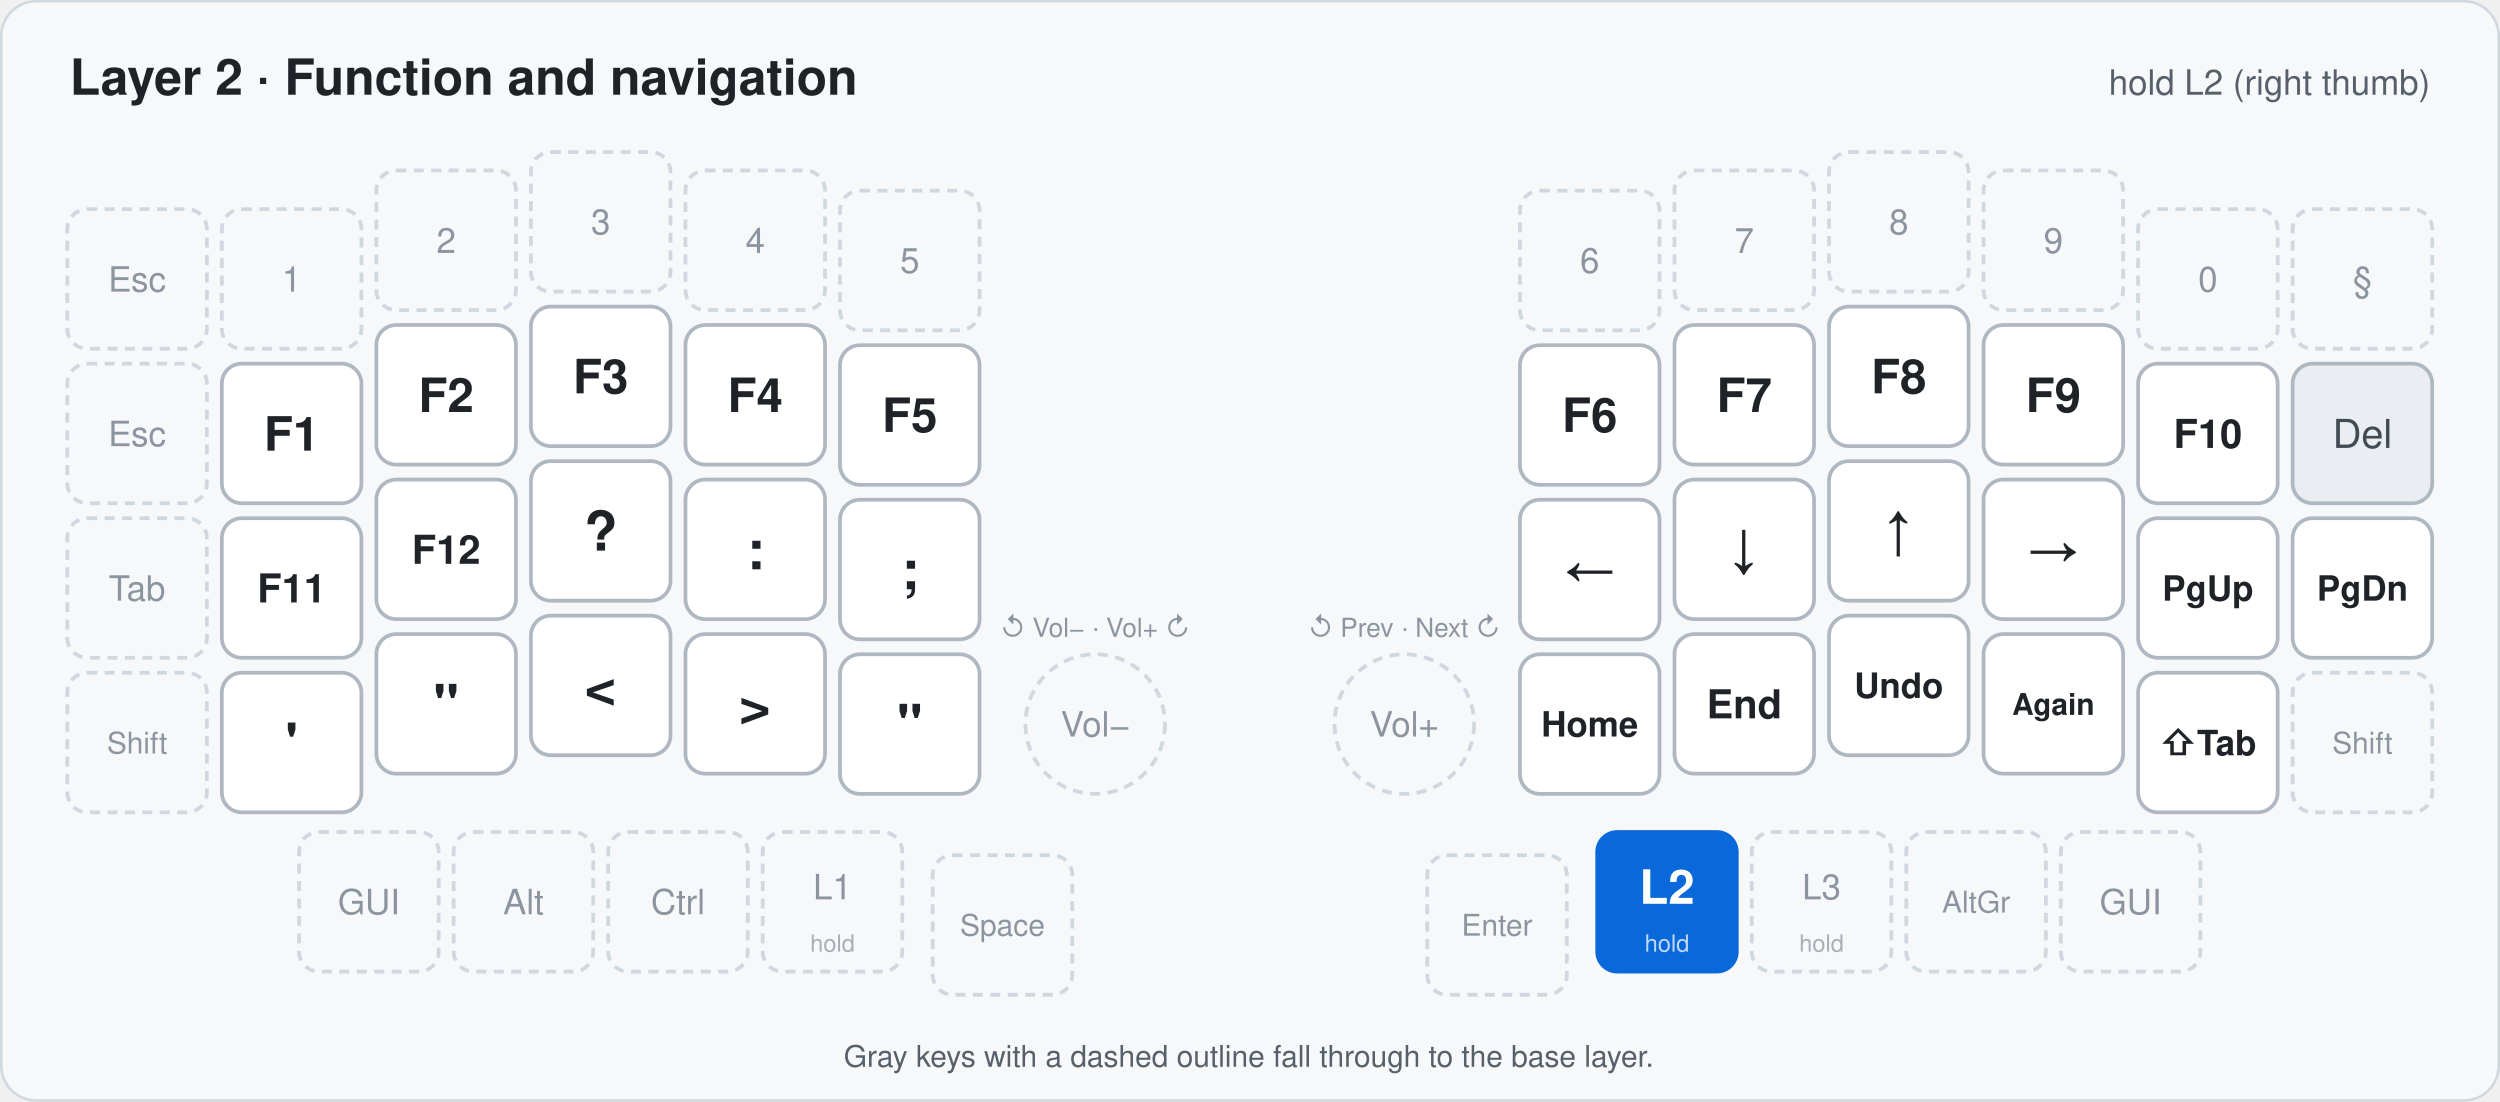
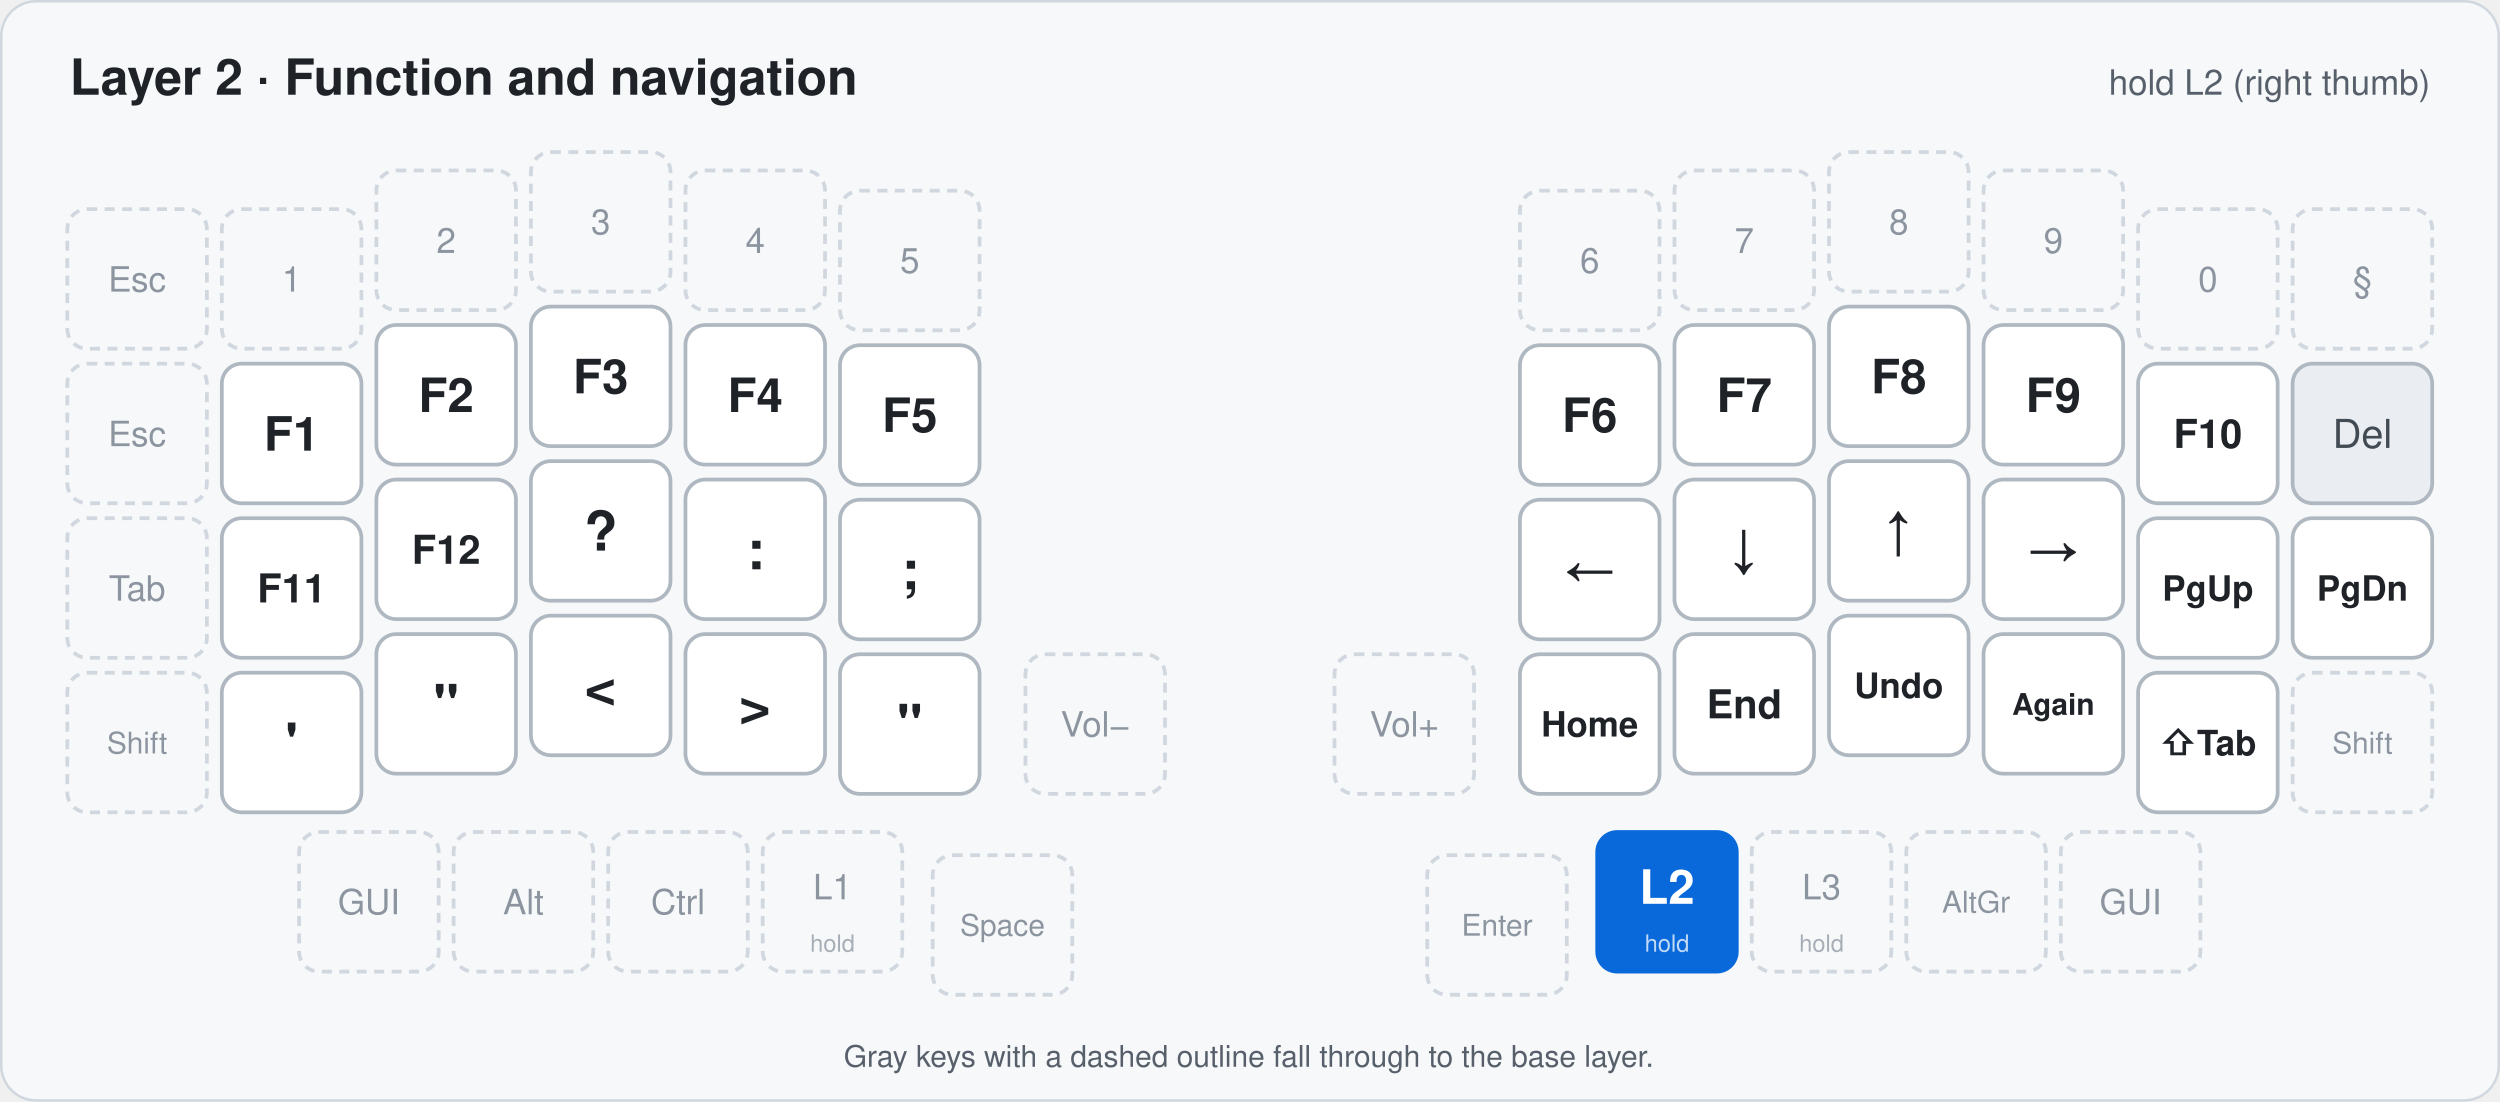
<svg xmlns="http://www.w3.org/2000/svg" viewBox="0 0 1003 442" width="1003" height="442" font-family="-apple-system, 'Segoe UI', Helvetica, Arial, sans-serif">
  <rect x="0.5" y="0.5" width="1002" height="441" rx="14" fill="#f6f8fa" stroke="#d0d7de" />
  <text x="28" y="38" font-size="20" font-weight="600" fill="#1f2328">Layer 2 · Function and navigation</text>
  <text x="975" y="38" font-size="14" fill="#57606a" text-anchor="end">hold L2 (right thumb)</text>
  <rect x="27.0" y="83.9" width="56" height="56.0" rx="8" fill="none" stroke="#d0d7de" stroke-width="1.5" stroke-dasharray="4 3" />
  <text x="55.0" y="117.0" font-size="14" font-weight="400" fill="#8c959f" text-anchor="middle">Esc</text>
  <rect x="89.0" y="83.9" width="56" height="56.0" rx="8" fill="none" stroke="#d0d7de" stroke-width="1.5" stroke-dasharray="4 3" />
  <text x="117.0" y="117.0" font-size="14" font-weight="400" fill="#8c959f" text-anchor="middle">1</text>
  <rect x="151.0" y="68.4" width="56" height="56.0" rx="8" fill="none" stroke="#d0d7de" stroke-width="1.5" stroke-dasharray="4 3" />
  <text x="179.0" y="101.5" font-size="14" font-weight="400" fill="#8c959f" text-anchor="middle">2</text>
  <rect x="213.0" y="61.0" width="56" height="56.0" rx="8" fill="none" stroke="#d0d7de" stroke-width="1.5" stroke-dasharray="4 3" />
  <text x="241.0" y="94.0" font-size="14" font-weight="400" fill="#8c959f" text-anchor="middle">3</text>
  <rect x="275.0" y="68.4" width="56" height="56.0" rx="8" fill="none" stroke="#d0d7de" stroke-width="1.5" stroke-dasharray="4 3" />
  <text x="303.0" y="101.5" font-size="14" font-weight="400" fill="#8c959f" text-anchor="middle">4</text>
  <rect x="337.0" y="76.5" width="56" height="56.0" rx="8" fill="none" stroke="#d0d7de" stroke-width="1.5" stroke-dasharray="4 3" />
  <text x="365.0" y="109.5" font-size="14" font-weight="400" fill="#8c959f" text-anchor="middle">5</text>
  <rect x="27.0" y="145.9" width="56" height="56.0" rx="8" fill="none" stroke="#d0d7de" stroke-width="1.5" stroke-dasharray="4 3" />
  <text x="55.0" y="179.0" font-size="14" font-weight="400" fill="#8c959f" text-anchor="middle">Esc</text>
  <rect x="89.0" y="145.9" width="56" height="56.0" rx="8" fill="#ffffff" stroke="#afb8c1" stroke-width="1.5" />
  <text x="117.0" y="180.8" font-size="19" font-weight="600" fill="#1f2328" text-anchor="middle">F1</text>
  <rect x="151.0" y="130.4" width="56" height="56.0" rx="8" fill="#ffffff" stroke="#afb8c1" stroke-width="1.5" />
  <text x="179.0" y="165.3" font-size="19" font-weight="600" fill="#1f2328" text-anchor="middle">F2</text>
  <rect x="213.0" y="123.0" width="56" height="56.0" rx="8" fill="#ffffff" stroke="#afb8c1" stroke-width="1.5" />
  <text x="241.0" y="157.8" font-size="19" font-weight="600" fill="#1f2328" text-anchor="middle">F3</text>
  <rect x="275.0" y="130.4" width="56" height="56.0" rx="8" fill="#ffffff" stroke="#afb8c1" stroke-width="1.5" />
  <text x="303.0" y="165.3" font-size="19" font-weight="600" fill="#1f2328" text-anchor="middle">F4</text>
  <rect x="337.0" y="138.5" width="56" height="56.0" rx="8" fill="#ffffff" stroke="#afb8c1" stroke-width="1.5" />
  <text x="365.0" y="173.3" font-size="19" font-weight="600" fill="#1f2328" text-anchor="middle">F5</text>
  <rect x="27.0" y="207.9" width="56" height="56.0" rx="8" fill="none" stroke="#d0d7de" stroke-width="1.5" stroke-dasharray="4 3" />
  <text x="55.0" y="241.0" font-size="14" font-weight="400" fill="#8c959f" text-anchor="middle">Tab</text>
  <rect x="89.0" y="207.9" width="56" height="56.0" rx="8" fill="#ffffff" stroke="#afb8c1" stroke-width="1.5" />
  <text x="117.0" y="241.7" font-size="16" font-weight="600" fill="#1f2328" text-anchor="middle">F11</text>
  <rect x="151.0" y="192.4" width="56" height="56.0" rx="8" fill="#ffffff" stroke="#afb8c1" stroke-width="1.5" />
  <text x="179.0" y="226.2" font-size="16" font-weight="600" fill="#1f2328" text-anchor="middle">F12</text>
  <rect x="213.0" y="185.0" width="56" height="56.0" rx="8" fill="#ffffff" stroke="#afb8c1" stroke-width="1.5" />
  <text x="241.0" y="220.9" font-size="22" font-weight="600" fill="#1f2328" text-anchor="middle">?</text>
  <rect x="275.0" y="192.4" width="56" height="56.0" rx="8" fill="#ffffff" stroke="#afb8c1" stroke-width="1.5" />
  <text x="303.0" y="228.4" font-size="22" font-weight="600" fill="#1f2328" text-anchor="middle">:</text>
  <rect x="337.0" y="200.5" width="56" height="56.0" rx="8" fill="#ffffff" stroke="#afb8c1" stroke-width="1.5" />
  <text x="365.0" y="236.4" font-size="22" font-weight="600" fill="#1f2328" text-anchor="middle">;</text>
  <rect x="27.0" y="269.9" width="56" height="56.0" rx="8" fill="none" stroke="#d0d7de" stroke-width="1.5" stroke-dasharray="4 3" />
  <text x="55.0" y="302.3" font-size="12" font-weight="400" fill="#8c959f" text-anchor="middle">Shift</text>
  <rect x="89.0" y="269.9" width="56" height="56.0" rx="8" fill="#ffffff" stroke="#afb8c1" stroke-width="1.5" />
  <text x="117.0" y="305.9" font-size="22" font-weight="600" fill="#1f2328" text-anchor="middle">'</text>
  <rect x="151.0" y="254.4" width="56" height="56.0" rx="8" fill="#ffffff" stroke="#afb8c1" stroke-width="1.5" />
  <text x="179.0" y="290.4" font-size="22" font-weight="600" fill="#1f2328" text-anchor="middle">"</text>
  <rect x="213.0" y="247.0" width="56" height="56.0" rx="8" fill="#ffffff" stroke="#afb8c1" stroke-width="1.5" />
  <text x="241.0" y="282.9" font-size="22" font-weight="600" fill="#1f2328" text-anchor="middle">&lt;</text>
  <rect x="275.0" y="254.4" width="56" height="56.0" rx="8" fill="#ffffff" stroke="#afb8c1" stroke-width="1.5" />
  <text x="303.0" y="290.4" font-size="22" font-weight="600" fill="#1f2328" text-anchor="middle">&gt;</text>
  <rect x="337.0" y="262.5" width="56" height="56.0" rx="8" fill="#ffffff" stroke="#afb8c1" stroke-width="1.5" />
  <text x="365.0" y="298.4" font-size="22" font-weight="600" fill="#1f2328" text-anchor="middle">"</text>
  <rect x="120.0" y="333.8" width="56" height="56.0" rx="8" fill="none" stroke="#d0d7de" stroke-width="1.5" stroke-dasharray="4 3" />
  <text x="148.0" y="366.8" font-size="14" font-weight="400" fill="#8c959f" text-anchor="middle">GUI</text>
  <rect x="182.0" y="333.8" width="56" height="56.0" rx="8" fill="none" stroke="#d0d7de" stroke-width="1.5" stroke-dasharray="4 3" />
  <text x="210.0" y="366.8" font-size="14" font-weight="400" fill="#8c959f" text-anchor="middle">Alt</text>
  <rect x="244.0" y="333.8" width="56" height="56.0" rx="8" fill="none" stroke="#d0d7de" stroke-width="1.5" stroke-dasharray="4 3" />
  <text x="272.0" y="366.8" font-size="14" font-weight="400" fill="#8c959f" text-anchor="middle">Ctrl</text>
  <rect x="306.0" y="333.8" width="56" height="56.0" rx="8" fill="none" stroke="#d0d7de" stroke-width="1.5" stroke-dasharray="4 3" />
  <text x="334.0" y="360.8" font-size="14" font-weight="400" fill="#8c959f" text-anchor="middle">L1</text>
  <text x="334.0" y="381.8" font-size="9.5" fill="#8c959f" opacity="0.75" text-anchor="middle">hold</text>
  <rect x="374.2" y="343.1" width="56" height="56.0" rx="8" fill="none" stroke="#d0d7de" stroke-width="1.5" stroke-dasharray="4 3" />
  <text x="402.2" y="375.4" font-size="12" font-weight="400" fill="#8c959f" text-anchor="middle">Space</text>
-   <circle cx="439.4" cy="290.5" r="28.0" fill="none" stroke="#d0d7de" stroke-width="1.5" stroke-dasharray="4 3" />
+   <rect x="411.4" y="262.5" width="56" height="56.0" rx="8" fill="none" stroke="#d0d7de" stroke-width="1.5" stroke-dasharray="4 3" />
  <text x="439.4" y="295.5" font-size="14" font-weight="400" fill="#8c959f" text-anchor="middle">Vol−</text>
  <rect x="919.8" y="83.9" width="56" height="56.0" rx="8" fill="none" stroke="#d0d7de" stroke-width="1.5" stroke-dasharray="4 3" />
  <text x="947.8" y="117.0" font-size="14" font-weight="400" fill="#8c959f" text-anchor="middle">§</text>
  <rect x="857.8" y="83.9" width="56" height="56.0" rx="8" fill="none" stroke="#d0d7de" stroke-width="1.5" stroke-dasharray="4 3" />
  <text x="885.8" y="117.0" font-size="14" font-weight="400" fill="#8c959f" text-anchor="middle">0</text>
  <rect x="795.8" y="68.4" width="56" height="56.0" rx="8" fill="none" stroke="#d0d7de" stroke-width="1.5" stroke-dasharray="4 3" />
  <text x="823.8" y="101.5" font-size="14" font-weight="400" fill="#8c959f" text-anchor="middle">9</text>
  <rect x="733.8" y="61.0" width="56" height="56.0" rx="8" fill="none" stroke="#d0d7de" stroke-width="1.5" stroke-dasharray="4 3" />
  <text x="761.8" y="94.0" font-size="14" font-weight="400" fill="#8c959f" text-anchor="middle">8</text>
  <rect x="671.8" y="68.4" width="56" height="56.0" rx="8" fill="none" stroke="#d0d7de" stroke-width="1.5" stroke-dasharray="4 3" />
  <text x="699.8" y="101.5" font-size="14" font-weight="400" fill="#8c959f" text-anchor="middle">7</text>
  <rect x="609.8" y="76.5" width="56" height="56.0" rx="8" fill="none" stroke="#d0d7de" stroke-width="1.5" stroke-dasharray="4 3" />
  <text x="637.8" y="109.5" font-size="14" font-weight="400" fill="#8c959f" text-anchor="middle">6</text>
  <rect x="919.8" y="145.9" width="56" height="56.0" rx="8" fill="#eaeef2" stroke="#afb8c1" stroke-width="1.5" />
  <text x="947.8" y="179.7" font-size="16" font-weight="400" fill="#424a53" text-anchor="middle">Del</text>
  <rect x="857.8" y="145.9" width="56" height="56.0" rx="8" fill="#ffffff" stroke="#afb8c1" stroke-width="1.5" />
  <text x="885.8" y="179.7" font-size="16" font-weight="600" fill="#1f2328" text-anchor="middle">F10</text>
  <rect x="795.8" y="130.4" width="56" height="56.0" rx="8" fill="#ffffff" stroke="#afb8c1" stroke-width="1.5" />
  <text x="823.8" y="165.3" font-size="19" font-weight="600" fill="#1f2328" text-anchor="middle">F9</text>
  <rect x="733.8" y="123.0" width="56" height="56.0" rx="8" fill="#ffffff" stroke="#afb8c1" stroke-width="1.5" />
  <text x="761.8" y="157.8" font-size="19" font-weight="600" fill="#1f2328" text-anchor="middle">F8</text>
  <rect x="671.8" y="130.4" width="56" height="56.0" rx="8" fill="#ffffff" stroke="#afb8c1" stroke-width="1.5" />
  <text x="699.8" y="165.3" font-size="19" font-weight="600" fill="#1f2328" text-anchor="middle">F7</text>
  <rect x="609.8" y="138.5" width="56" height="56.0" rx="8" fill="#ffffff" stroke="#afb8c1" stroke-width="1.5" />
  <text x="637.8" y="173.3" font-size="19" font-weight="600" fill="#1f2328" text-anchor="middle">F6</text>
  <rect x="919.8" y="207.9" width="56" height="56.0" rx="8" fill="#ffffff" stroke="#afb8c1" stroke-width="1.5" />
  <text x="947.8" y="241.0" font-size="14" font-weight="600" fill="#1f2328" text-anchor="middle">PgDn</text>
  <rect x="857.8" y="207.9" width="56" height="56.0" rx="8" fill="#ffffff" stroke="#afb8c1" stroke-width="1.5" />
  <text x="885.8" y="241.0" font-size="14" font-weight="600" fill="#1f2328" text-anchor="middle">PgUp</text>
  <rect x="795.8" y="192.4" width="56" height="56.0" rx="8" fill="#ffffff" stroke="#afb8c1" stroke-width="1.5" />
  <text x="823.8" y="228.4" font-size="22" font-weight="600" fill="#1f2328" text-anchor="middle">→</text>
  <rect x="733.8" y="185.0" width="56" height="56.0" rx="8" fill="#ffffff" stroke="#afb8c1" stroke-width="1.5" />
  <text x="761.8" y="220.9" font-size="22" font-weight="600" fill="#1f2328" text-anchor="middle">↑</text>
  <rect x="671.8" y="192.4" width="56" height="56.0" rx="8" fill="#ffffff" stroke="#afb8c1" stroke-width="1.5" />
  <text x="699.8" y="228.4" font-size="22" font-weight="600" fill="#1f2328" text-anchor="middle">↓</text>
  <rect x="609.8" y="200.5" width="56" height="56.0" rx="8" fill="#ffffff" stroke="#afb8c1" stroke-width="1.5" />
  <text x="637.8" y="236.4" font-size="22" font-weight="600" fill="#1f2328" text-anchor="middle">←</text>
  <rect x="919.8" y="269.9" width="56" height="56.0" rx="8" fill="none" stroke="#d0d7de" stroke-width="1.5" stroke-dasharray="4 3" />
  <text x="947.8" y="302.3" font-size="12" font-weight="400" fill="#8c959f" text-anchor="middle">Shift</text>
  <rect x="857.8" y="269.9" width="56" height="56.0" rx="8" fill="#ffffff" stroke="#afb8c1" stroke-width="1.5" />
  <text x="885.8" y="303.0" font-size="14" font-weight="600" fill="#1f2328" text-anchor="middle">⇧Tab</text>
  <rect x="795.8" y="254.4" width="56" height="56.0" rx="8" fill="#ffffff" stroke="#afb8c1" stroke-width="1.5" />
  <text x="823.8" y="286.8" font-size="12" font-weight="600" fill="#1f2328" text-anchor="middle">Again</text>
  <rect x="733.8" y="247.0" width="56" height="56.0" rx="8" fill="#ffffff" stroke="#afb8c1" stroke-width="1.5" />
  <text x="761.8" y="280.0" font-size="14" font-weight="600" fill="#1f2328" text-anchor="middle">Undo</text>
  <rect x="671.8" y="254.4" width="56" height="56.0" rx="8" fill="#ffffff" stroke="#afb8c1" stroke-width="1.5" />
  <text x="699.8" y="288.2" font-size="16" font-weight="600" fill="#1f2328" text-anchor="middle">End</text>
  <rect x="609.8" y="262.5" width="56" height="56.0" rx="8" fill="#ffffff" stroke="#afb8c1" stroke-width="1.5" />
  <text x="637.8" y="295.5" font-size="14" font-weight="600" fill="#1f2328" text-anchor="middle">Home</text>
  <rect x="826.8" y="333.8" width="56" height="56.0" rx="8" fill="none" stroke="#d0d7de" stroke-width="1.5" stroke-dasharray="4 3" />
  <text x="854.8" y="366.8" font-size="14" font-weight="400" fill="#8c959f" text-anchor="middle">GUI</text>
  <rect x="764.8" y="333.8" width="56" height="56.0" rx="8" fill="none" stroke="#d0d7de" stroke-width="1.5" stroke-dasharray="4 3" />
  <text x="792.8" y="366.1" font-size="12" font-weight="400" fill="#8c959f" text-anchor="middle">AltGr</text>
  <rect x="702.8" y="333.8" width="56" height="56.0" rx="8" fill="none" stroke="#d0d7de" stroke-width="1.5" stroke-dasharray="4 3" />
  <text x="730.8" y="360.8" font-size="14" font-weight="400" fill="#8c959f" text-anchor="middle">L3</text>
  <text x="730.8" y="381.8" font-size="9.5" fill="#8c959f" opacity="0.75" text-anchor="middle">hold</text>
  <rect x="640.8" y="333.8" width="56" height="56.0" rx="8" fill="#0969da" stroke="#0969da" stroke-width="1.5" />
  <text x="668.8" y="362.6" font-size="19" font-weight="600" fill="#ffffff" text-anchor="middle">L2</text>
  <text x="668.8" y="381.8" font-size="9.5" fill="#ffffff" opacity="0.75" text-anchor="middle">hold</text>
  <rect x="572.6" y="343.1" width="56" height="56.0" rx="8" fill="none" stroke="#d0d7de" stroke-width="1.5" stroke-dasharray="4 3" />
  <text x="600.6" y="375.4" font-size="12" font-weight="400" fill="#8c959f" text-anchor="middle">Enter</text>
-   <circle cx="563.4" cy="290.5" r="28.0" fill="none" stroke="#d0d7de" stroke-width="1.5" stroke-dasharray="4 3" />
+   <rect x="535.4" y="262.5" width="56" height="56.0" rx="8" fill="none" stroke="#d0d7de" stroke-width="1.5" stroke-dasharray="4 3" />
  <text x="563.4" y="295.5" font-size="14" font-weight="400" fill="#8c959f" text-anchor="middle">Vol+</text>
-   <text x="439.4" y="255.5" font-size="10.5" fill="#8c959f" text-anchor="middle">↺ Vol− · Vol+ ↻</text>
-   <text x="563.4" y="255.5" font-size="10.5" fill="#8c959f" text-anchor="middle">↺ Prev · Next ↻</text>
  <text x="501" y="428" font-size="12" fill="#57606a" text-anchor="middle">Gray keys with a dashed outline fall through to the base layer.</text>
</svg>
